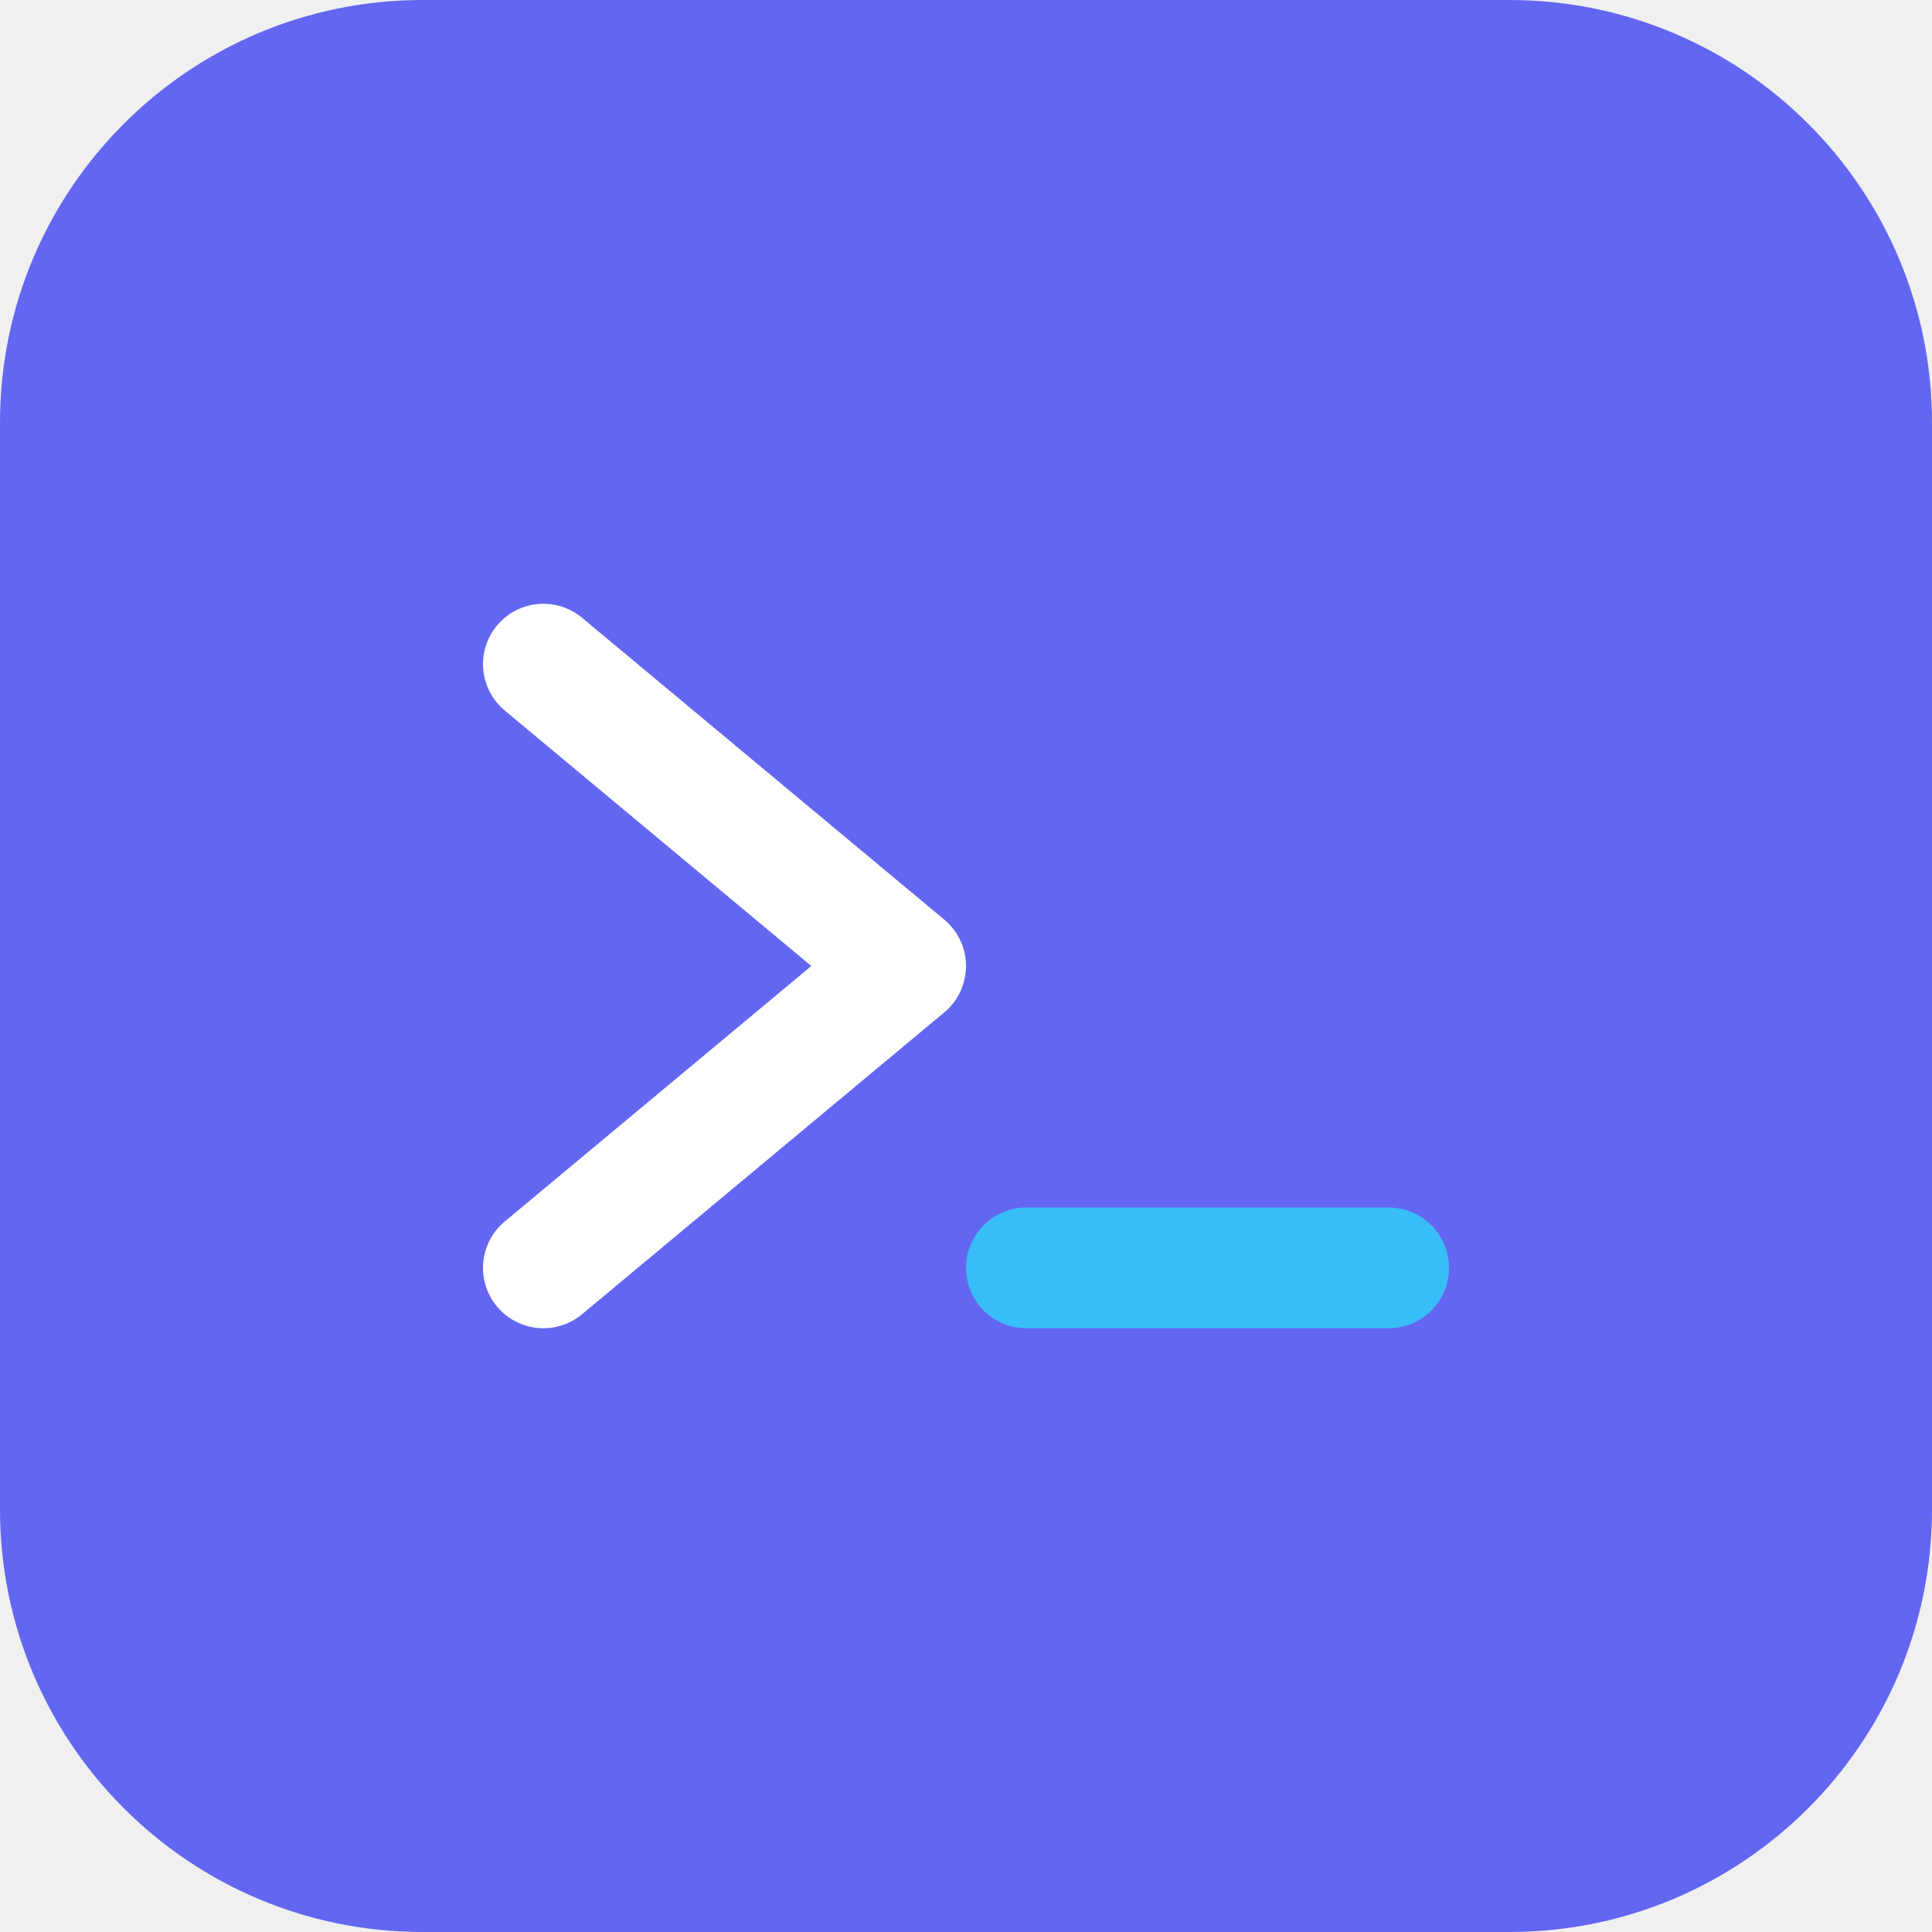
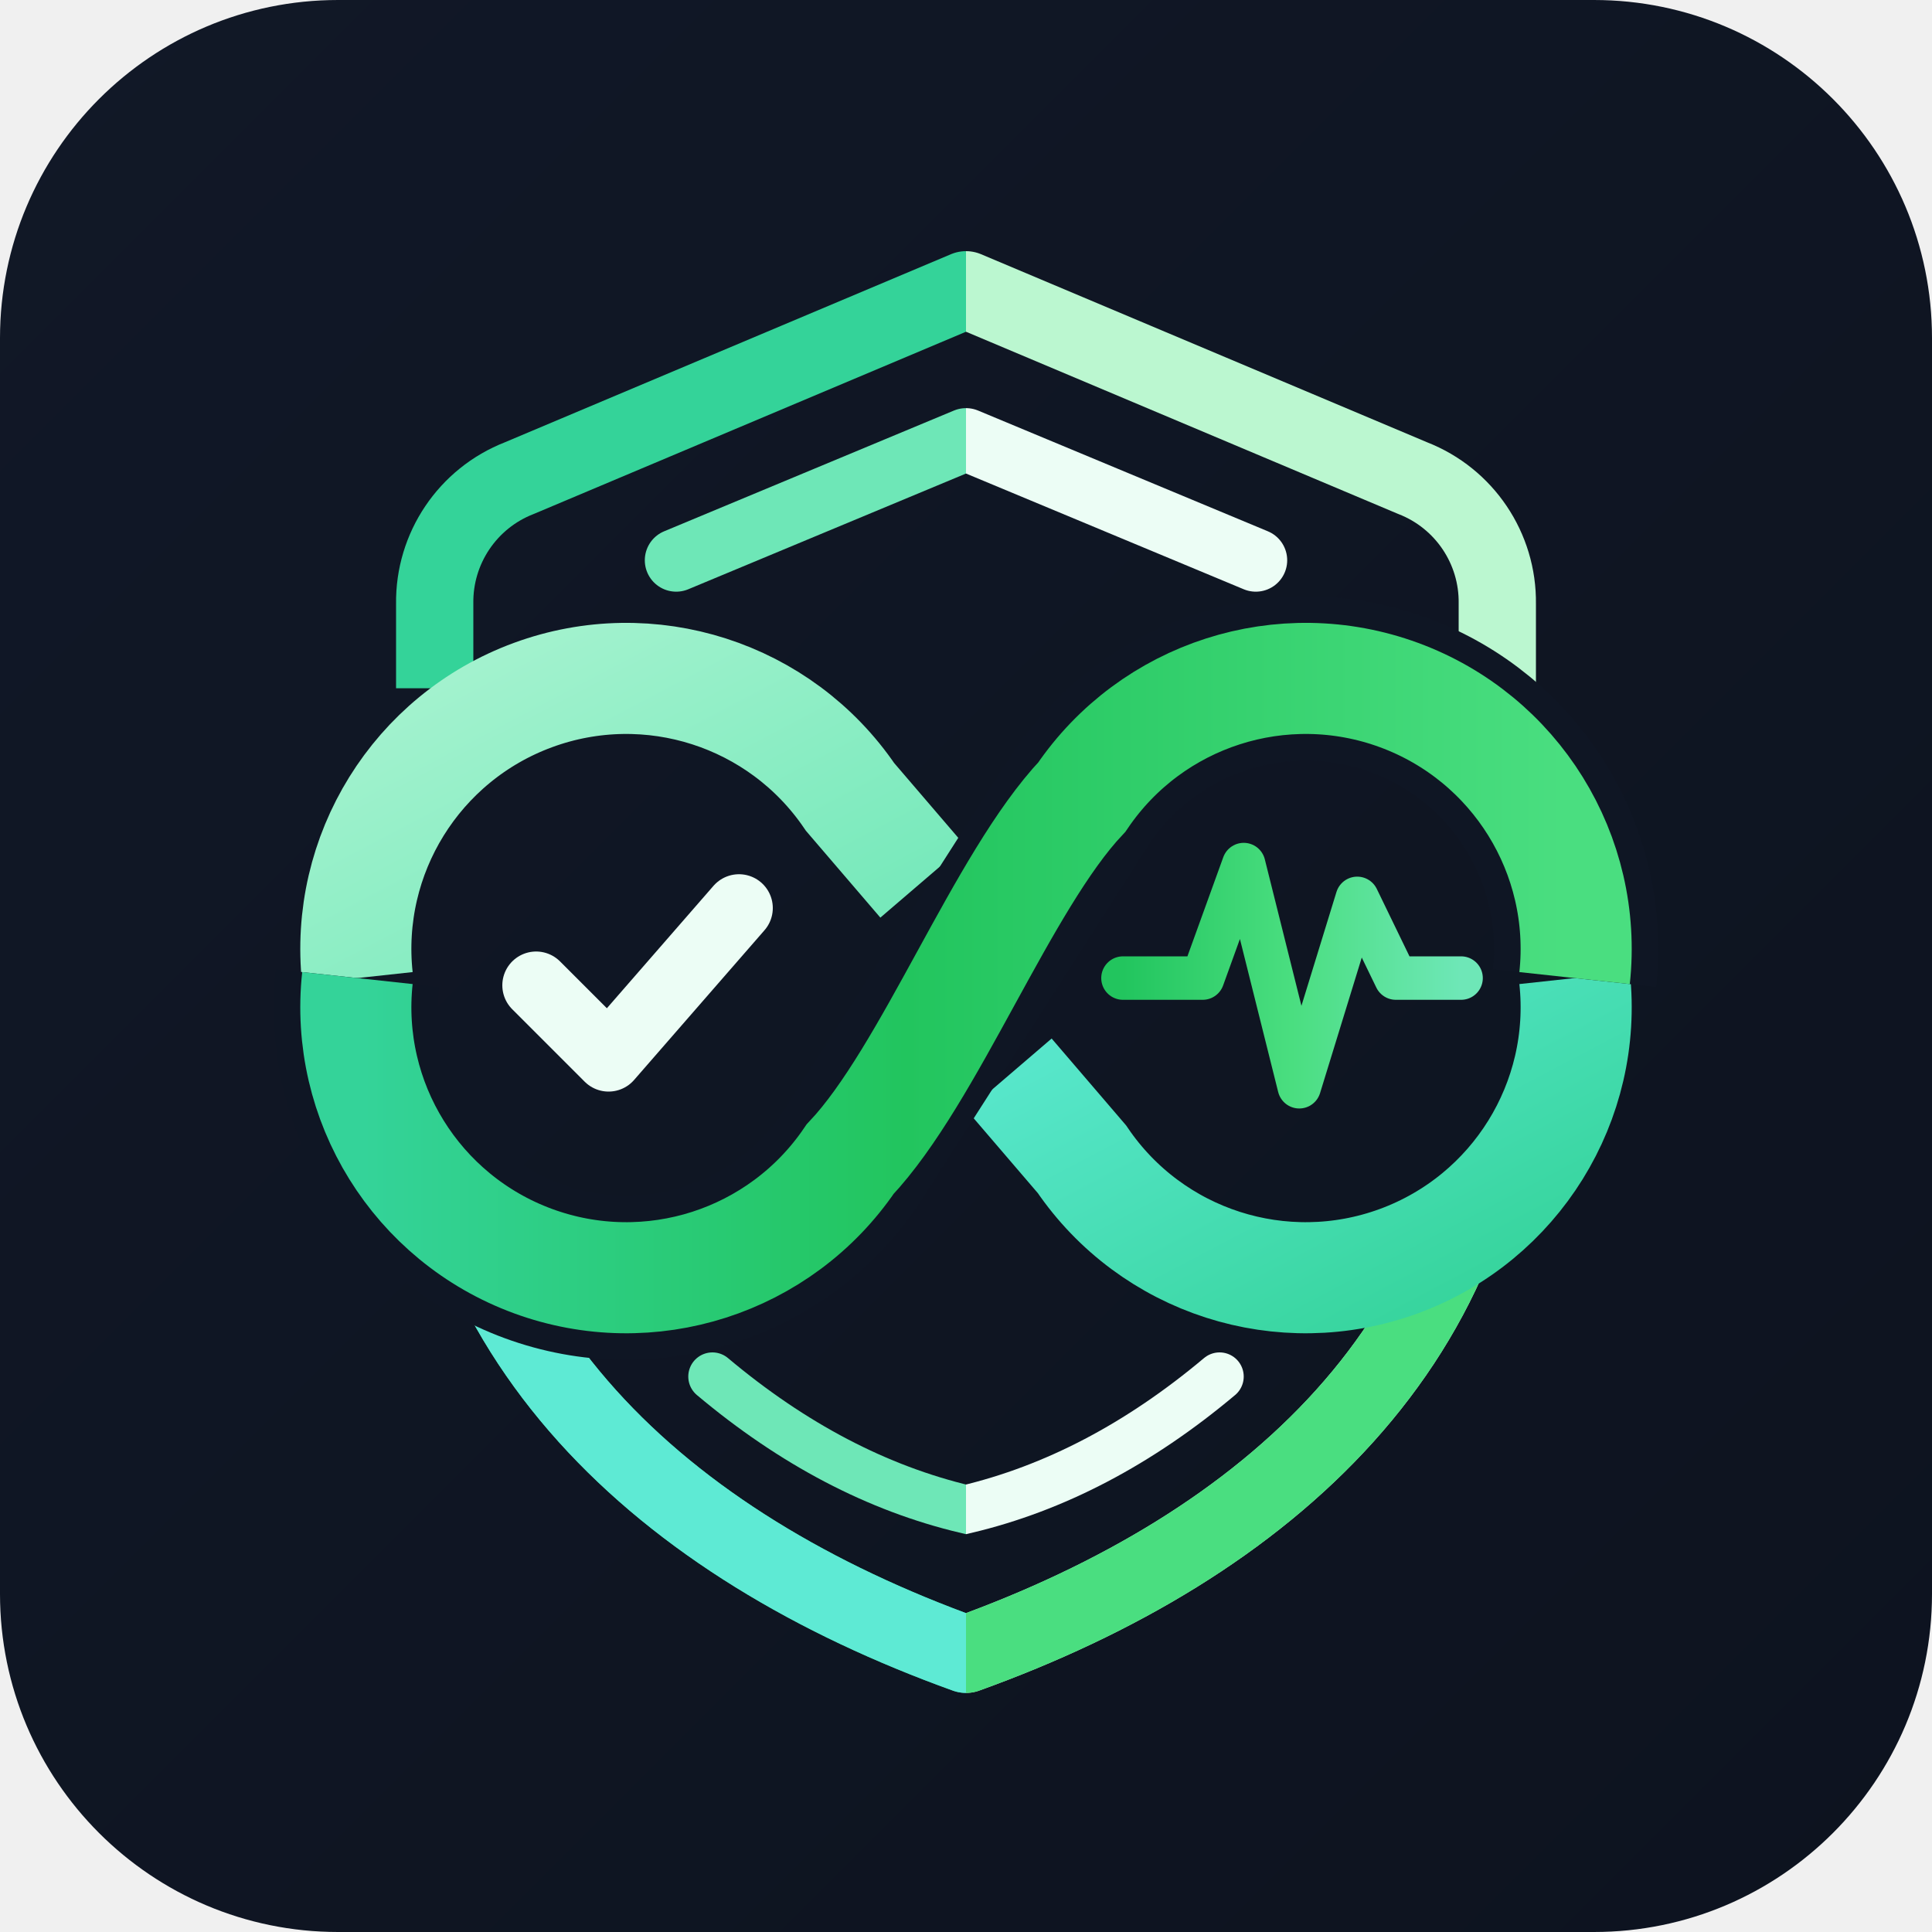
- <svg xmlns="http://www.w3.org/2000/svg" viewBox="0 0 64 64">
-   <rect width="64" height="64" rx="14" fill="#6366f1" />
-   <path d="M18 22 L30 32 L18 42" fill="none" stroke="#ffffff" stroke-width="4" stroke-linecap="round" stroke-linejoin="round" />
-   <line x1="34" y1="42" x2="46" y2="42" stroke="#38bdf8" stroke-width="4" stroke-linecap="round" />
+ <svg xmlns="http://www.w3.org/2000/svg" viewBox="0 0 800 800" width="100%" height="100%">
+   <defs>
+     <linearGradient id="bgGrad" x1="0%" y1="0%" x2="100%" y2="100%">
+       <stop offset="0%" stop-color="#111827" />
+       <stop offset="100%" stop-color="#0d131f" />
+     </linearGradient>
+     <linearGradient id="loopMain" x1="0%" y1="0%" x2="100%" y2="0%">
+       <stop offset="0%" stop-color="#34d399" />
+       <stop offset="45%" stop-color="#22c55e" />
+       <stop offset="100%" stop-color="#4ade80" />
+     </linearGradient>
+     <linearGradient id="underLeft" x1="0%" y1="0%" x2="100%" y2="100%">
+       <stop offset="0%" stop-color="#a7f3d0" />
+       <stop offset="100%" stop-color="#6ee7b7" />
+     </linearGradient>
+     <linearGradient id="underRight" x1="0%" y1="0%" x2="100%" y2="100%">
+       <stop offset="0%" stop-color="#5eead4" />
+       <stop offset="100%" stop-color="#34d399" />
+     </linearGradient>
+     <linearGradient id="pulseGrad" x1="0%" y1="0%" x2="100%" y2="0%">
+       <stop offset="0%" stop-color="#22c55e" />
+       <stop offset="50%" stop-color="#4ade80" />
+       <stop offset="100%" stop-color="#6ee7b7" />
+     </linearGradient>
+     <clipPath id="leftHalf">
+       <rect x="0" y="0" width="400" height="800" />
+     </clipPath>
+     <clipPath id="rightHalf">
+       <rect x="400" y="0" width="400" height="800" />
+     </clipPath>
+     <mask id="shieldCutout">
+       <rect x="0" y="0" width="800" height="800" fill="white" />
+       <path d="M 100 285 L 700 285 L 700 525 L 100 525 Z" fill="black" />
+     </mask>
+   </defs>
+   <rect width="800" height="800" rx="140" fill="url(#bgGrad)" />
+   <g mask="url(#shieldCutout)">
+     <g clip-path="url(#leftHalf)">
+       <path d="M 400 120                 L 215 198                 A 55 55 0 0 0 180 250                 L 180 420                 C 180 555 275 640 400 685                 C 525 640 620 555 620 420                 L 620 250                 A 55 55 0 0 0 585 198                 Z" fill="none" stroke="#34d399" stroke-width="32" stroke-linejoin="round" />
+     </g>
+     <g clip-path="url(#rightHalf)">
+       <path d="M 400 120                 L 215 198                 A 55 55 0 0 0 180 250                 L 180 420                 C 180 555 275 640 400 685                 C 525 640 620 555 620 420                 L 620 250                 A 55 55 0 0 0 585 198                 Z" fill="none" stroke="#bbf7d0" stroke-width="32" stroke-linejoin="round" />
+     </g>
+   </g>
+   <g>
+     <clipPath id="bottomOnly">
+       <rect x="0" y="525" width="800" height="275" />
+     </clipPath>
+     <g clip-path="url(#bottomOnly)" mask="url(#shieldCutout)">
+       <g clip-path="url(#leftHalf)">
+         <path d="M 180 420 C 180 555 275 640 400 685" fill="none" stroke="#5eead4" stroke-width="32" stroke-linecap="round" />
+       </g>
+       <g clip-path="url(#rightHalf)">
+         <path d="M 620 420 C 620 555 525 640 400 685" fill="none" stroke="#4ade80" stroke-width="32" stroke-linecap="round" />
+       </g>
+     </g>
+   </g>
+   <g clip-path="url(#leftHalf)">
+     <path d="M 280 232 L 400 182 L 520 232" fill="none" stroke="#6ee7b7" stroke-width="26" stroke-linecap="round" stroke-linejoin="round" />
+   </g>
+   <g clip-path="url(#rightHalf)">
+     <path d="M 280 232 L 400 182 L 520 232" fill="none" stroke="#ecfdf5" stroke-width="26" stroke-linecap="round" stroke-linejoin="round" />
+   </g>
+   <g clip-path="url(#leftHalf)">
+     <path d="M 295 570 Q 345 612 400 625 Q 455 612 505 570" fill="none" stroke="#6ee7b7" stroke-width="20" stroke-linecap="round" />
+   </g>
+   <g clip-path="url(#rightHalf)">
+     <path d="M 295 570 Q 345 612 400 625 Q 455 612 505 570" fill="none" stroke="#ecfdf5" stroke-width="20" stroke-linecap="round" />
+   </g>
+   <path d="M 148 405             A 112 112 0 0 1 352 330             L 382 365" fill="none" stroke="url(#underLeft)" stroke-width="46" stroke-linecap="butt" />
+   <path d="M 652 405             A 112 112 0 0 1 448 480             L 418 445" fill="none" stroke="url(#underRight)" stroke-width="46" stroke-linecap="butt" />
+   <path d="M 148 405             A 112 112 0 0 0 352 480             L 448 330             A 112 112 0 0 1 652 405" fill="none" stroke="#0f1624" stroke-width="68" stroke-linecap="butt" />
+   <path d="M 148 405             A 112 112 0 0 0 352 480             C 385 445, 415 365, 448 330             A 112 112 0 0 1 652 405" fill="none" stroke="url(#loopMain)" stroke-width="46" stroke-linecap="butt" />
+   <path d="M 222 408 L 252 438 L 306 376" fill="none" stroke="#ecfdf5" stroke-width="28" stroke-linecap="round" stroke-linejoin="round" />
+   <path d="M 465 405             L 498 405             L 515 358             L 538 450             L 562 372             L 578 405             L 605 405" fill="none" stroke="url(#pulseGrad)" stroke-width="18" stroke-linecap="round" stroke-linejoin="round" />
</svg>
